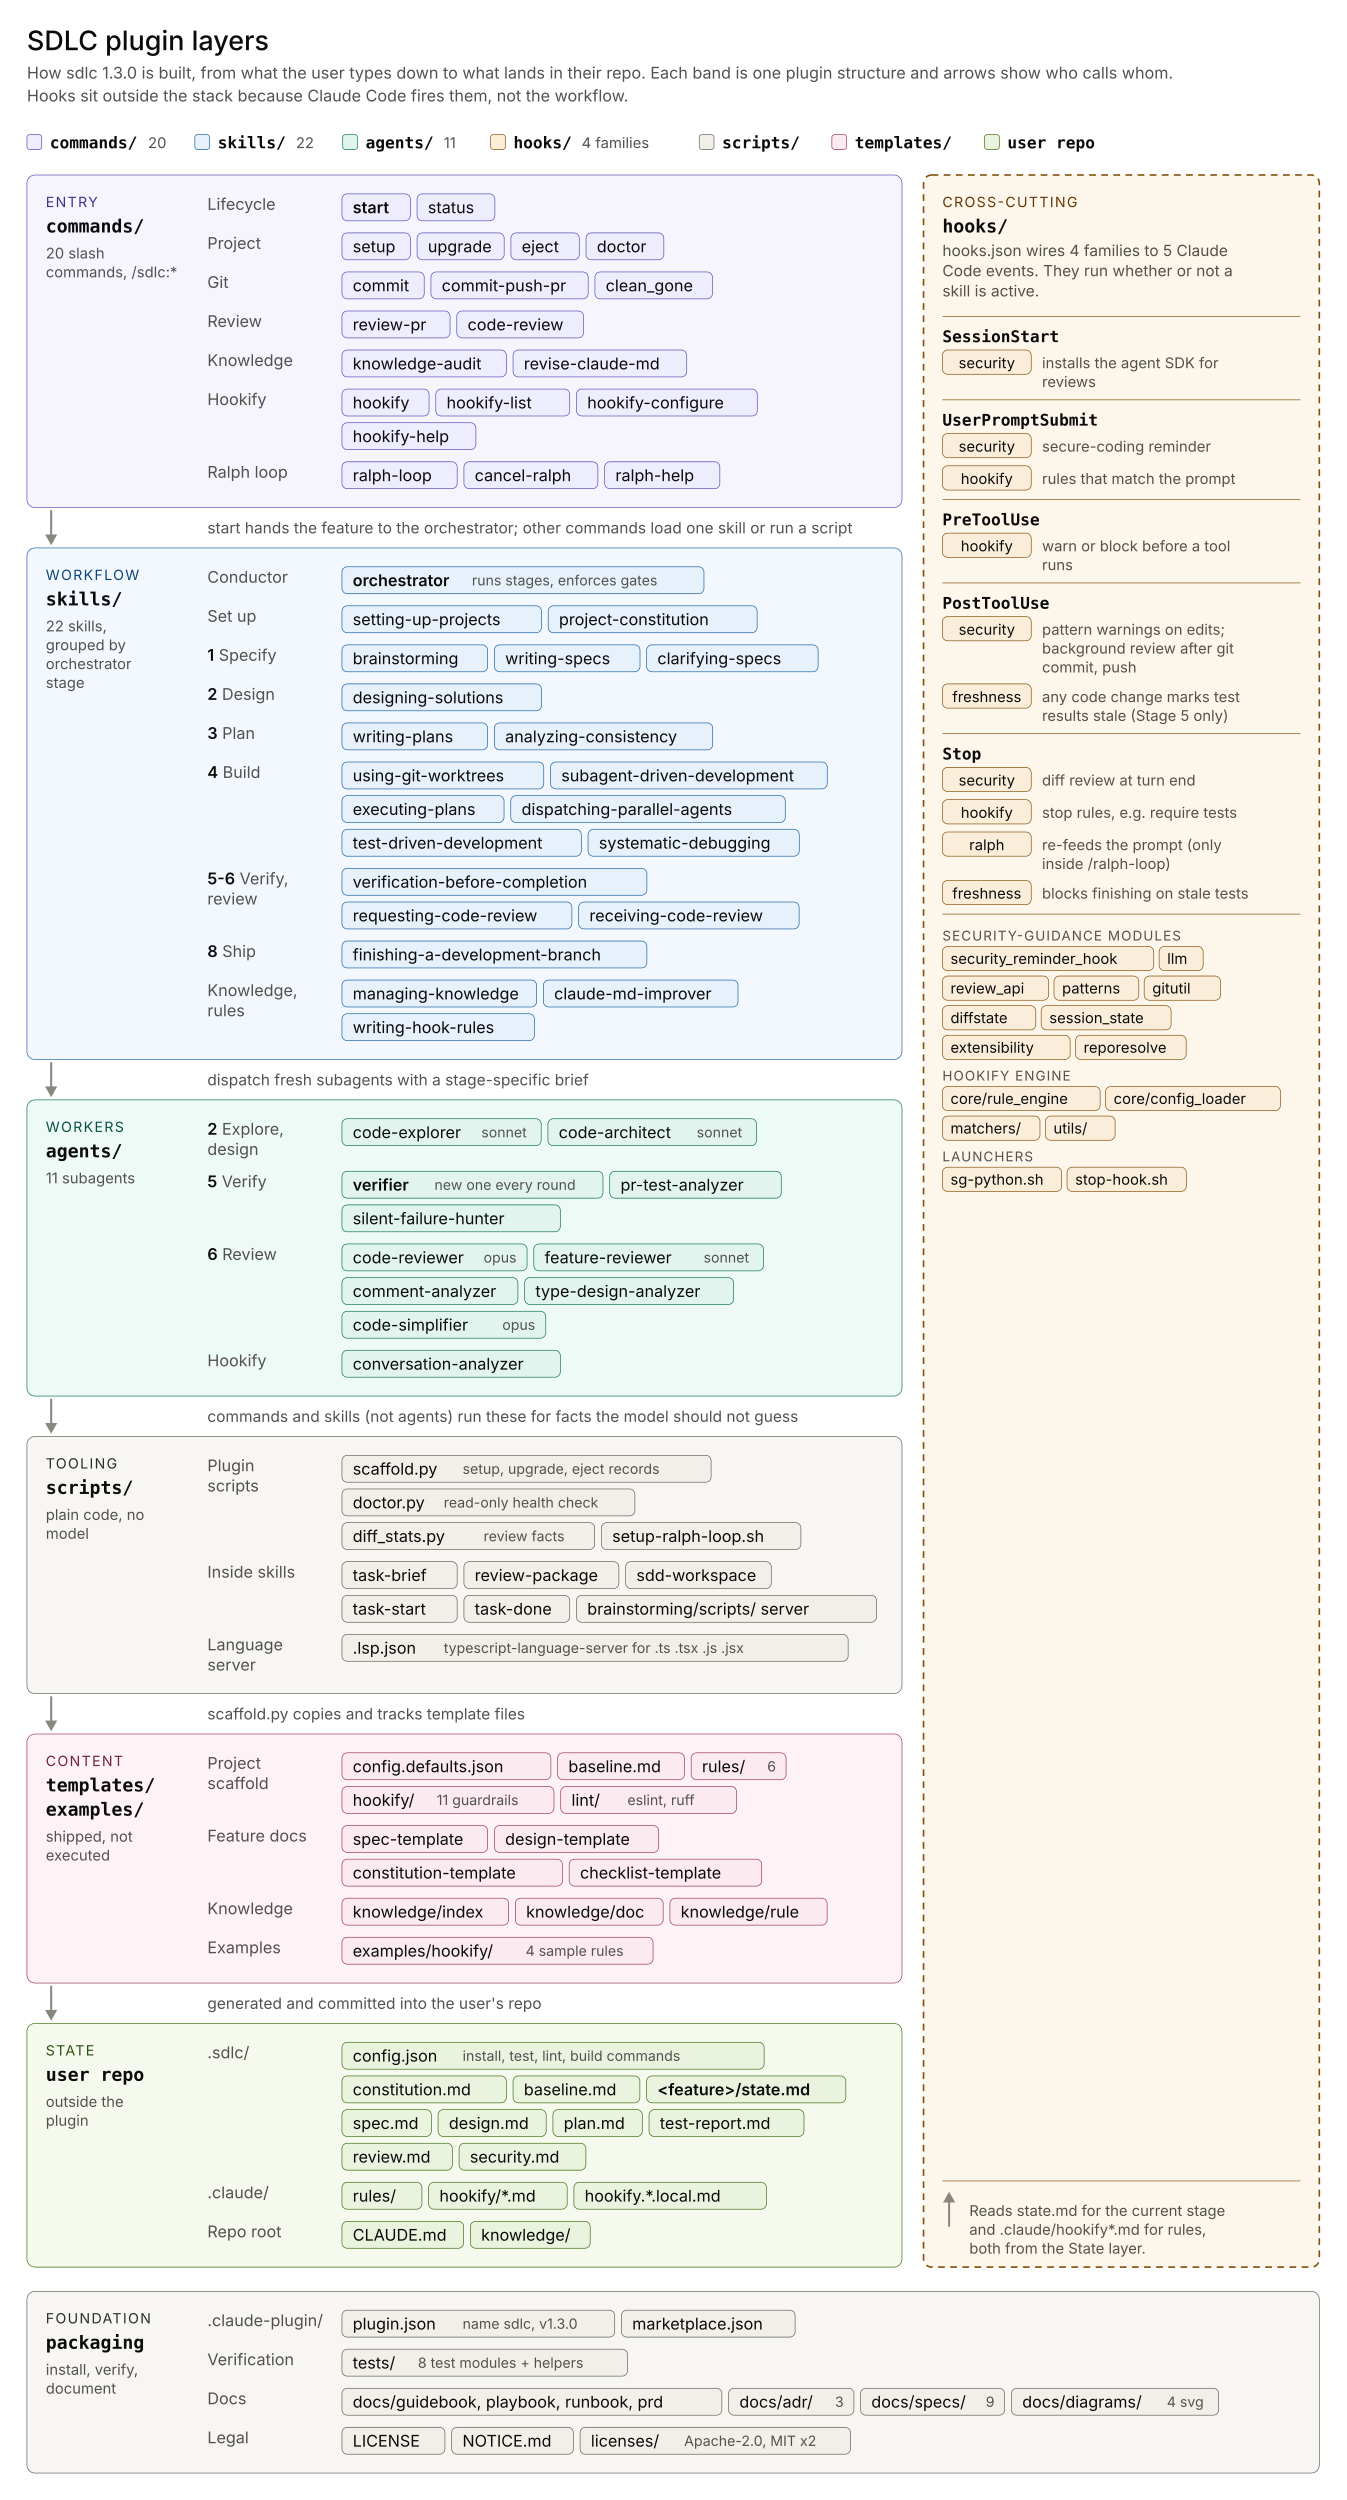
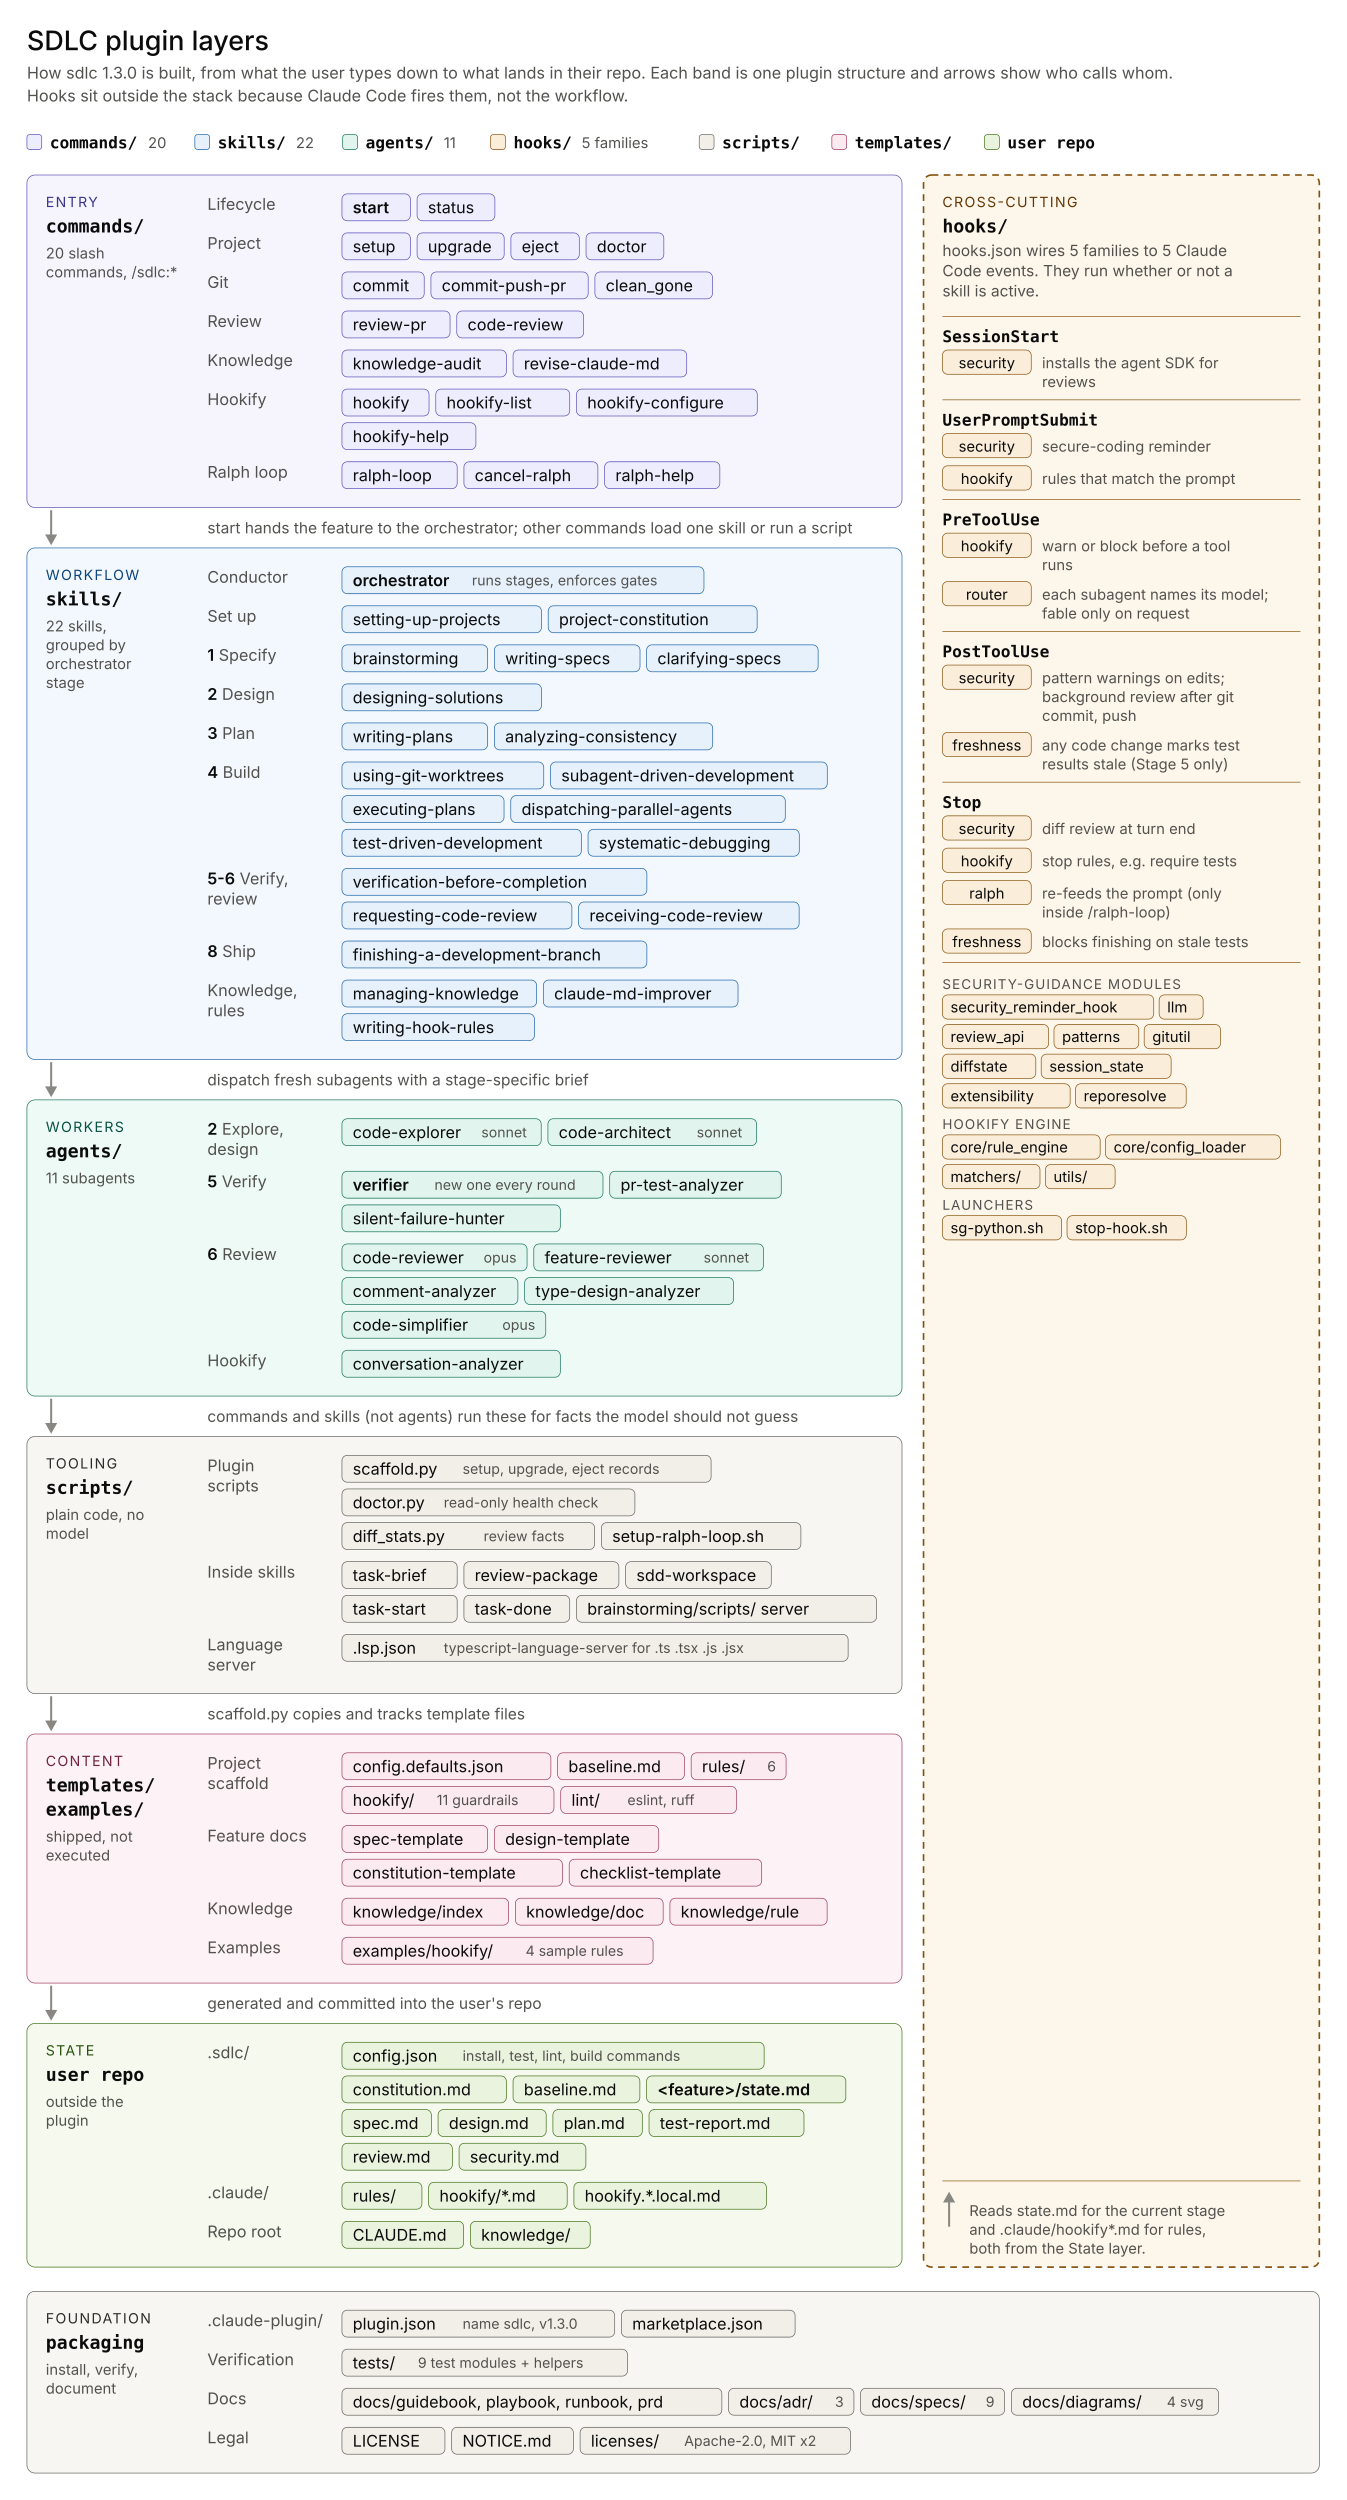
<svg xmlns="http://www.w3.org/2000/svg" width="100%" viewBox="0 0 1000 1857" role="img">
  <style>
text{font-family:anthropic-sans,-apple-system,"system-ui","Segoe UI",sans-serif;dominant-baseline:central;text-anchor:start}
.dir{font-family:ui-monospace,"SF Mono",Menlo,Consolas,monospace;font-weight:600}
.tx{fill:#0b0b0b}.mu{fill:#52514e}
.a{stroke:#898781;stroke-width:1.5;fill:none}.af{fill:#898781}
rect{stroke-width:.5}.sep{stroke-width:.5}
.panel{fill:none;stroke-width:1.2;stroke-dasharray:5 4}
.cmd .bd{fill:#f6f5fe}.cmd .ch{fill:#eeedfe}.cmd .bd,.cmd .ch,.cmd .panel{stroke:#534ab7}.cmd .eb{fill:#3c3489}
.skill .bd{fill:#f2f8fd}.skill .ch{fill:#e6f1fb}.skill .bd,.skill .ch{stroke:#185fa5}.skill .eb{fill:#0c447c}
.agent .bd{fill:#eefaf6}.agent .ch{fill:#e1f5ee}.agent .bd,.agent .ch{stroke:#0f6e56}.agent .eb{fill:#085041}
.hook .ch{fill:#faeeda}.hook .ch,.hook .panel,.hook .sep{stroke:#854f0b}.hook .panel{fill:#fdf6ea}.hook .eb{fill:#633806}
.tool .bd{fill:#f7f6f2}.tool .ch{fill:#f1efe8}.tool .bd,.tool .ch{stroke:#5f5e5a}.tool .eb{fill:#2c2c2a}
.tmpl .bd{fill:#fdf3f6}.tmpl .ch{fill:#fbeaf0}.tmpl .bd,.tmpl .ch{stroke:#993556}.tmpl .eb{fill:#72243e}
.state .bd{fill:#f5f9ee}.state .ch{fill:#eaf3de}.state .bd,.state .ch{stroke:#3b6d11}.state .eb{fill:#27500a}
@media (prefers-color-scheme:dark){
.tx{fill:#f0efea}.mu{fill:#aaa8a2}.a{stroke:#a09e96}.af{fill:#a09e96}
.cmd .bd{fill:#1d1b38}.cmd .ch{fill:#26244a}.cmd .bd,.cmd .ch,.cmd .panel{stroke:#a098f0}.cmd .eb{fill:#cecbfa}
.skill .bd{fill:#0c2036}.skill .ch{fill:#102a44}.skill .bd,.skill .ch{stroke:#6aa8e6}.skill .eb{fill:#b5d4f4}
.agent .bd{fill:#09271f}.agent .ch{fill:#0c3228}.agent .bd,.agent .ch{stroke:#5ac8a5}.agent .eb{fill:#aae6d4}
.hook .ch{fill:#3d2a10}.hook .ch,.hook .panel,.hook .sep{stroke:#e0a04c}.hook .panel{fill:#2f2010}.hook .eb{fill:#f5d9a8}
.tool .bd{fill:#232220}.tool .ch{fill:#2e2d2a}.tool .bd,.tool .ch{stroke:#a09e96}.tool .eb{fill:#d3d1c7}
.tmpl .bd{fill:#2e1520}.tmpl .ch{fill:#44192b}.tmpl .bd,.tmpl .ch{stroke:#e68aa8}.tmpl .eb{fill:#f4c0d1}
.state .bd{fill:#17240c}.state .ch{fill:#1f3310}.state .bd,.state .ch{stroke:#97c459}.state .eb{fill:#c0dd97}
}
</style>
  <text class="tx" x="20" y="30" font-size="20" font-weight="500">SDLC plugin layers</text>
  <text class="mu" x="20" y="54" font-size="12">How sdlc 1.3.0 is built, from what the user types down to what lands in their repo. Each band is one plugin structure and arrows show who calls whom.</text>
  <text class="mu" x="20" y="71" font-size="12">Hooks sit outside the stack because Claude Code fires them, not the workflow.</text>
  <g class="cmd">
    <rect class="ch" x="20" y="100" width="11" height="11" rx="2" />
  </g>
  <text class="tx dir" x="37" y="106" font-size="12">commands/</text>
  <text class="mu" x="109.96" y="106" font-size="11">20</text>
  <g class="skill">
    <rect class="ch" x="144.72" y="100" width="11" height="11" rx="2" />
  </g>
  <text class="tx dir" x="161.72" y="106" font-size="12">skills/</text>
  <text class="mu" x="219.8" y="106" font-size="11">22</text>
  <g class="agent">
    <rect class="ch" x="254.56" y="100" width="11" height="11" rx="2" />
  </g>
  <text class="tx dir" x="271.56" y="106" font-size="12">agents/</text>
  <text class="mu" x="329.64" y="106" font-size="11">11</text>
  <g class="hook">
    <rect class="ch" x="364.4" y="100" width="11" height="11" rx="2" />
  </g>
  <text class="tx dir" x="381.4" y="106" font-size="12">hooks/</text>
-   <text class="mu" x="432.04" y="106" font-size="11">4 families</text>
+   <text class="mu" x="432.04" y="106" font-size="11">5 families</text>
  <g class="tool">
    <rect class="ch" x="519.38" y="100" width="11" height="11" rx="2" />
  </g>
  <text class="tx dir" x="536.38" y="106" font-size="12">scripts/</text>
  <g class="tmpl">
    <rect class="ch" x="617.9" y="100" width="11" height="11" rx="2" />
  </g>
  <text class="tx dir" x="634.9" y="106" font-size="12">templates/</text>
  <g class="state">
    <rect class="ch" x="731.3" y="100" width="11" height="11" rx="2" />
  </g>
  <text class="tx dir" x="748.3" y="106" font-size="12">user repo</text>
  <g class="cmd">
    <rect class="bd" x="20" y="130" width="650" height="247.0" rx="6" />
    <text class="eb" x="34.0" y="150.0" font-size="10.5" letter-spacing="1">ENTRY</text>
    <text class="dir tx" x="34.0" y="168.0" font-size="13.5">commands/</text>
    <text class="mu" x="34.0" y="188.0" font-size="11">20 slash</text>
    <text class="mu" x="34.0" y="202.0" font-size="11">commands, /sdlc:*</text>
    <text class="mu" x="154.0" y="151.5" font-size="12">Lifecycle</text>
    <rect class="ch" x="254.0" y="144.0" width="50.8" height="20" rx="4" stroke-width="1.2" />
    <text class="tx" x="262.0" y="154.0" font-size="12" font-weight="600">start</text>
    <rect class="ch" x="309.8" y="144.0" width="57.8" height="20" rx="4" />
    <text class="tx" x="317.8" y="154.0" font-size="12">status</text>
    <text class="mu" x="154.0" y="180.5" font-size="12">Project</text>
    <rect class="ch" x="254.0" y="173.0" width="50.8" height="20" rx="4" />
    <text class="tx" x="262.0" y="183.0" font-size="12">setup</text>
    <rect class="ch" x="309.8" y="173.0" width="64.7" height="20" rx="4" />
    <text class="tx" x="317.8" y="183.0" font-size="12">upgrade</text>
    <rect class="ch" x="379.5" y="173.0" width="50.8" height="20" rx="4" />
    <text class="tx" x="387.5" y="183.0" font-size="12">eject</text>
    <rect class="ch" x="435.3" y="173.0" width="57.8" height="20" rx="4" />
    <text class="tx" x="443.3" y="183.0" font-size="12">doctor</text>
    <text class="mu" x="154.0" y="209.5" font-size="12">Git</text>
    <rect class="ch" x="254.0" y="202.0" width="61.1" height="20" rx="4" />
    <text class="tx" x="262.0" y="212.0" font-size="12">commit</text>
    <rect class="ch" x="320.1" y="202.0" width="116.8" height="20" rx="4" />
    <text class="tx" x="328.1" y="212.0" font-size="12">commit-push-pr</text>
    <rect class="ch" x="441.9" y="202.0" width="87.3" height="20" rx="4" />
    <text class="tx" x="449.9" y="212.0" font-size="12">clean_gone</text>
    <text class="mu" x="154.0" y="238.5" font-size="12">Review</text>
    <rect class="ch" x="254.0" y="231.0" width="80.3" height="20" rx="4" />
    <text class="tx" x="262.0" y="241.0" font-size="12">review-pr</text>
    <rect class="ch" x="339.3" y="231.0" width="94.2" height="20" rx="4" />
    <text class="tx" x="347.3" y="241.0" font-size="12">code-review</text>
    <text class="mu" x="154.0" y="267.5" font-size="12">Knowledge</text>
    <rect class="ch" x="254.0" y="260.0" width="122.1" height="20" rx="4" />
    <text class="tx" x="262.0" y="270.0" font-size="12">knowledge-audit</text>
    <rect class="ch" x="381.1" y="260.0" width="129.0" height="20" rx="4" />
    <text class="tx" x="389.1" y="270.0" font-size="12">revise-claude-md</text>
    <text class="mu" x="154.0" y="296.5" font-size="12">Hookify</text>
    <rect class="ch" x="254.0" y="289.0" width="64.7" height="20" rx="4" />
    <text class="tx" x="262.0" y="299.0" font-size="12">hookify</text>
    <rect class="ch" x="323.7" y="289.0" width="99.5" height="20" rx="4" />
    <text class="tx" x="331.7" y="299.0" font-size="12">hookify-list</text>
    <rect class="ch" x="428.2" y="289.0" width="134.3" height="20" rx="4" />
    <text class="tx" x="436.2" y="299.0" font-size="12">hookify-configure</text>
    <rect class="ch" x="254.0" y="314.0" width="99.5" height="20" rx="4" />
    <text class="tx" x="262.0" y="324.0" font-size="12">hookify-help</text>
    <text class="mu" x="154.0" y="350.5" font-size="12">Ralph loop</text>
    <rect class="ch" x="254.0" y="343.0" width="85.6" height="20" rx="4" />
    <text class="tx" x="262.0" y="353.0" font-size="12">ralph-loop</text>
    <rect class="ch" x="344.6" y="343.0" width="99.5" height="20" rx="4" />
    <text class="tx" x="352.6" y="353.0" font-size="12">cancel-ralph</text>
    <rect class="ch" x="449.1" y="343.0" width="85.6" height="20" rx="4" />
    <text class="tx" x="457.1" y="353.0" font-size="12">ralph-help</text>
  </g>
  <line class="a" x1="38" y1="379" x2="38" y2="398" />
  <polygon class="af" points="33.5,397 42.5,397 38,405" />
  <text class="mu" x="154.0" y="392.0" font-size="11.5">start hands the feature to the orchestrator; other commands load one skill or run a script</text>
  <g class="skill">
    <rect class="bd" x="20" y="407" width="650" height="380.0" rx="6" />
    <text class="eb" x="34.0" y="427.0" font-size="10.5" letter-spacing="1">WORKFLOW</text>
    <text class="dir tx" x="34.0" y="445.0" font-size="13.5">skills/</text>
    <text class="mu" x="34.0" y="465.0" font-size="11">22 skills,</text>
    <text class="mu" x="34.0" y="479.0" font-size="11">grouped by</text>
    <text class="mu" x="34.0" y="493.0" font-size="11">orchestrator</text>
    <text class="mu" x="34.0" y="507.0" font-size="11">stage</text>
    <text class="mu" x="154.0" y="428.5" font-size="12">Conductor</text>
    <rect class="ch" x="254.0" y="421.0" width="268.9" height="20" rx="4" stroke-width="1.2" />
    <text class="tx" x="262.0" y="431.0" font-size="12" font-weight="600">orchestrator</text>
    <text class="mu" x="350.5" y="431.0" font-size="10.5">runs stages, enforces gates</text>
    <text class="mu" x="154.0" y="457.5" font-size="12">Set up</text>
    <rect class="ch" x="254.0" y="450.0" width="148.2" height="20" rx="4" />
    <text class="tx" x="262.0" y="460.0" font-size="12">setting-up-projects</text>
    <rect class="ch" x="407.2" y="450.0" width="155.2" height="20" rx="4" />
    <text class="tx" x="415.2" y="460.0" font-size="12">project-constitution</text>
    <text class="mu" x="154" y="486.5" font-size="12">
      <tspan class="tx" font-weight="600">1</tspan> Specify</text>
    <rect class="ch" x="254.0" y="479.0" width="108.2" height="20" rx="4" />
    <text class="tx" x="262.0" y="489.0" font-size="12">brainstorming</text>
    <rect class="ch" x="367.2" y="479.0" width="108.2" height="20" rx="4" />
    <text class="tx" x="375.2" y="489.0" font-size="12">writing-specs</text>
    <rect class="ch" x="480.3" y="479.0" width="127.4" height="20" rx="4" />
    <text class="tx" x="488.3" y="489.0" font-size="12">clarifying-specs</text>
    <text class="mu" x="154" y="515.5" font-size="12">
      <tspan class="tx" font-weight="600">2</tspan> Design</text>
    <rect class="ch" x="254.0" y="508.0" width="148.2" height="20" rx="4" />
    <text class="tx" x="262.0" y="518.0" font-size="12">designing-solutions</text>
    <text class="mu" x="154" y="544.5" font-size="12">
      <tspan class="tx" font-weight="600">3</tspan> Plan</text>
    <rect class="ch" x="254.0" y="537.0" width="108.2" height="20" rx="4" />
    <text class="tx" x="262.0" y="547.0" font-size="12">writing-plans</text>
    <rect class="ch" x="367.2" y="537.0" width="162.2" height="20" rx="4" />
    <text class="tx" x="375.2" y="547.0" font-size="12">analyzing-consistency</text>
    <text class="mu" x="154" y="573.5" font-size="12">
      <tspan class="tx" font-weight="600">4</tspan> Build</text>
    <rect class="ch" x="254.0" y="566.0" width="149.9" height="20" rx="4" />
    <text class="tx" x="262.0" y="576.0" font-size="12">using-git-worktrees</text>
    <rect class="ch" x="408.9" y="566.0" width="205.6" height="20" rx="4" />
    <text class="tx" x="416.9" y="576.0" font-size="12">subagent-driven-development</text>
    <rect class="ch" x="254.0" y="591.0" width="120.4" height="20" rx="4" />
    <text class="tx" x="262.0" y="601.0" font-size="12">executing-plans</text>
    <rect class="ch" x="379.4" y="591.0" width="203.9" height="20" rx="4" />
    <text class="tx" x="387.4" y="601.0" font-size="12">dispatching-parallel-agents</text>
    <rect class="ch" x="254.0" y="616.0" width="177.8" height="20" rx="4" />
    <text class="tx" x="262.0" y="626.0" font-size="12">test-driven-development</text>
    <rect class="ch" x="436.8" y="616.0" width="156.9" height="20" rx="4" />
    <text class="tx" x="444.8" y="626.0" font-size="12">systematic-debugging</text>
    <text class="mu" x="154" y="652.5" font-size="12">
      <tspan class="tx" font-weight="600">5-6</tspan> Verify,</text>
    <text class="mu" x="154.0" y="667.5" font-size="12">review</text>
    <rect class="ch" x="254.0" y="645.0" width="226.5" height="20" rx="4" />
    <text class="tx" x="262.0" y="655.0" font-size="12">verification-before-completion</text>
    <rect class="ch" x="254.0" y="670.0" width="170.8" height="20" rx="4" />
    <text class="tx" x="262.0" y="680.0" font-size="12">requesting-code-review</text>
    <rect class="ch" x="429.8" y="670.0" width="163.8" height="20" rx="4" />
    <text class="tx" x="437.8" y="680.0" font-size="12">receiving-code-review</text>
    <text class="mu" x="154" y="706.5" font-size="12">
      <tspan class="tx" font-weight="600">8</tspan> Ship</text>
    <rect class="ch" x="254.0" y="699.0" width="226.5" height="20" rx="4" />
    <text class="tx" x="262.0" y="709.0" font-size="12">finishing-a-development-branch</text>
    <text class="mu" x="154.0" y="735.5" font-size="12">Knowledge,</text>
    <text class="mu" x="154.0" y="750.5" font-size="12">rules</text>
    <rect class="ch" x="254.0" y="728.0" width="144.6" height="20" rx="4" />
    <text class="tx" x="262.0" y="738.0" font-size="12">managing-knowledge</text>
    <rect class="ch" x="403.6" y="728.0" width="144.6" height="20" rx="4" />
    <text class="tx" x="411.6" y="738.0" font-size="12">claude-md-improver</text>
    <rect class="ch" x="254.0" y="753.0" width="143.0" height="20" rx="4" />
    <text class="tx" x="262.0" y="763.0" font-size="12">writing-hook-rules</text>
  </g>
  <line class="a" x1="38" y1="789" x2="38" y2="808" />
  <polygon class="af" points="33.5,807 42.5,807 38,815" />
  <text class="mu" x="154.0" y="802.0" font-size="11.5">dispatch fresh subagents with a stage-specific brief</text>
  <g class="agent">
    <rect class="bd" x="20" y="817" width="650" height="220.0" rx="6" />
    <text class="eb" x="34.0" y="837.0" font-size="10.5" letter-spacing="1">WORKERS</text>
    <text class="dir tx" x="34.0" y="855.0" font-size="13.5">agents/</text>
    <text class="mu" x="34.0" y="875.0" font-size="11">11 subagents</text>
    <text class="mu" x="154" y="838.5" font-size="12">
      <tspan class="tx" font-weight="600">2</tspan> Explore,</text>
    <text class="mu" x="154.0" y="853.5" font-size="12">design</text>
    <rect class="ch" x="254.0" y="831.0" width="148.0" height="20" rx="4" />
    <text class="tx" x="262.0" y="841.0" font-size="12">code-explorer</text>
    <text class="mu" x="357.5" y="841.0" font-size="10.5">sonnet</text>
    <rect class="ch" x="407.0" y="831.0" width="155.0" height="20" rx="4" />
    <text class="tx" x="415.0" y="841.0" font-size="12">code-architect</text>
    <text class="mu" x="517.5" y="841.0" font-size="10.5">sonnet</text>
    <text class="mu" x="154" y="877.5" font-size="12">
      <tspan class="tx" font-weight="600">5</tspan> Verify</text>
    <rect class="ch" x="254.0" y="870.0" width="193.9" height="20" rx="4" stroke-width="1.2" />
    <text class="tx" x="262.0" y="880.0" font-size="12" font-weight="600">verifier</text>
    <text class="mu" x="322.7" y="880.0" font-size="10.5">new one every round</text>
    <rect class="ch" x="452.9" y="870.0" width="127.4" height="20" rx="4" />
    <text class="tx" x="460.9" y="880.0" font-size="12">pr-test-analyzer</text>
    <rect class="ch" x="254.0" y="895.0" width="162.2" height="20" rx="4" />
    <text class="tx" x="262.0" y="905.0" font-size="12">silent-failure-hunter</text>
    <text class="mu" x="154" y="931.5" font-size="12">
      <tspan class="tx" font-weight="600">6</tspan> Review</text>
    <rect class="ch" x="254.0" y="924.0" width="137.5" height="20" rx="4" />
    <text class="tx" x="262.0" y="934.0" font-size="12">code-reviewer</text>
    <text class="mu" x="359.2" y="934.0" font-size="10.5">opus</text>
    <rect class="ch" x="396.5" y="924.0" width="170.6" height="20" rx="4" />
    <text class="tx" x="404.5" y="934.0" font-size="12">feature-reviewer</text>
    <text class="mu" x="522.6" y="934.0" font-size="10.5">sonnet</text>
    <rect class="ch" x="254.0" y="949.0" width="130.7" height="20" rx="4" />
    <text class="tx" x="262.0" y="959.0" font-size="12">comment-analyzer</text>
    <rect class="ch" x="389.7" y="949.0" width="155.2" height="20" rx="4" />
    <text class="tx" x="397.7" y="959.0" font-size="12">type-design-analyzer</text>
    <rect class="ch" x="254.0" y="974.0" width="151.4" height="20" rx="4" />
    <text class="tx" x="262.0" y="984.0" font-size="12">code-simplifier</text>
    <text class="mu" x="373.1" y="984.0" font-size="10.5">opus</text>
    <text class="mu" x="154.0" y="1010.5" font-size="12">Hookify</text>
    <rect class="ch" x="254.0" y="1003.0" width="162.2" height="20" rx="4" />
    <text class="tx" x="262.0" y="1013.0" font-size="12">conversation-analyzer</text>
  </g>
  <line class="a" x1="38" y1="1039" x2="38" y2="1058" />
  <polygon class="af" points="33.5,1057 42.5,1057 38,1065" />
  <text class="mu" x="154.0" y="1052.0" font-size="11.5">commands and skills (not agents) run these for facts the model should not guess</text>
  <g class="tool">
    <rect class="bd" x="20" y="1067" width="650" height="191.0" rx="6" />
    <text class="eb" x="34.0" y="1087.0" font-size="10.5" letter-spacing="1">TOOLING</text>
    <text class="dir tx" x="34.0" y="1105.0" font-size="13.5">scripts/</text>
    <text class="mu" x="34.0" y="1125.0" font-size="11">plain code, no</text>
    <text class="mu" x="34.0" y="1139.0" font-size="11">model</text>
    <text class="mu" x="154.0" y="1088.5" font-size="12">Plugin</text>
    <text class="mu" x="154.0" y="1103.5" font-size="12">scripts</text>
    <rect class="ch" x="254.0" y="1081.0" width="274.2" height="20" rx="4" />
    <text class="tx" x="262.0" y="1091.0" font-size="12">scaffold.py</text>
    <text class="mu" x="343.6" y="1091.0" font-size="10.5">setup, upgrade, eject records</text>
    <rect class="ch" x="254.0" y="1106.0" width="217.6" height="20" rx="4" />
    <text class="tx" x="262.0" y="1116.0" font-size="12">doctor.py</text>
    <text class="mu" x="329.6" y="1116.0" font-size="10.5">read-only health check</text>
    <rect class="ch" x="254.0" y="1131.0" width="187.7" height="20" rx="4" />
    <text class="tx" x="262.0" y="1141.0" font-size="12">diff_stats.py</text>
    <text class="mu" x="359.2" y="1141.0" font-size="10.5">review facts</text>
    <rect class="ch" x="446.7" y="1131.0" width="148.2" height="20" rx="4" />
    <text class="tx" x="454.7" y="1141.0" font-size="12">setup-ralph-loop.sh</text>
    <text class="mu" x="154.0" y="1167.5" font-size="12">Inside skills</text>
    <rect class="ch" x="254.0" y="1160.0" width="85.6" height="20" rx="4" />
    <text class="tx" x="262.0" y="1170.0" font-size="12">task-brief</text>
    <rect class="ch" x="344.6" y="1160.0" width="115.1" height="20" rx="4" />
    <text class="tx" x="352.6" y="1170.0" font-size="12">review-package</text>
    <rect class="ch" x="464.7" y="1160.0" width="108.2" height="20" rx="4" />
    <text class="tx" x="472.7" y="1170.0" font-size="12">sdd-workspace</text>
    <rect class="ch" x="254.0" y="1185.0" width="85.6" height="20" rx="4" />
    <text class="tx" x="262.0" y="1195.0" font-size="12">task-start</text>
    <rect class="ch" x="344.6" y="1185.0" width="78.6" height="20" rx="4" />
    <text class="tx" x="352.6" y="1195.0" font-size="12">task-done</text>
    <rect class="ch" x="428.2" y="1185.0" width="222.9" height="20" rx="4" />
    <text class="tx" x="436.2" y="1195.0" font-size="12">brainstorming/scripts/ server</text>
    <text class="mu" x="154.0" y="1221.5" font-size="12">Language</text>
    <text class="mu" x="154.0" y="1236.5" font-size="12">server</text>
    <rect class="ch" x="254.0" y="1214.0" width="376.0" height="20" rx="4" />
    <text class="tx" x="262.0" y="1224.0" font-size="12">.lsp.json</text>
    <text class="mu" x="329.6" y="1224.0" font-size="10.5">typescript-language-server for .ts .tsx .js .jsx</text>
  </g>
  <line class="a" x1="38" y1="1260" x2="38" y2="1279" />
  <polygon class="af" points="33.5,1278 42.5,1278 38,1286" />
  <text class="mu" x="154.0" y="1273.0" font-size="11.5">scaffold.py copies and tracks template files</text>
  <g class="tmpl">
    <rect class="bd" x="20" y="1288" width="650" height="185.0" rx="6" />
    <text class="eb" x="34.0" y="1308.0" font-size="10.5" letter-spacing="1">CONTENT</text>
    <text class="dir tx" x="34.0" y="1326.0" font-size="13.5">templates/</text>
    <text class="dir tx" x="34.0" y="1344.0" font-size="13.5">examples/</text>
    <text class="mu" x="34.0" y="1364.0" font-size="11">shipped, not</text>
    <text class="mu" x="34.0" y="1378.0" font-size="11">executed</text>
    <text class="mu" x="154.0" y="1309.5" font-size="12">Project</text>
    <text class="mu" x="154.0" y="1324.5" font-size="12">scaffold</text>
    <rect class="ch" x="254.0" y="1302.0" width="155.2" height="20" rx="4" />
    <text class="tx" x="262.0" y="1312.0" font-size="12">config.defaults.json</text>
    <rect class="ch" x="414.2" y="1302.0" width="94.2" height="20" rx="4" />
    <text class="tx" x="422.2" y="1312.0" font-size="12">baseline.md</text>
    <rect class="ch" x="513.4" y="1302.0" width="70.5" height="20" rx="4" />
    <text class="tx" x="521.4" y="1312.0" font-size="12">rules/</text>
    <text class="mu" x="569.9" y="1312.0" font-size="10.5">6</text>
    <rect class="ch" x="254.0" y="1327.0" width="157.5" height="20" rx="4" />
    <text class="tx" x="262.0" y="1337.0" font-size="12">hookify/</text>
    <text class="mu" x="324.4" y="1337.0" font-size="10.5">11 guardrails</text>
    <rect class="ch" x="416.5" y="1327.0" width="130.6" height="20" rx="4" />
    <text class="tx" x="424.5" y="1337.0" font-size="12">lint/</text>
    <text class="mu" x="466.0" y="1337.0" font-size="10.5">eslint, ruff</text>
    <text class="mu" x="154.0" y="1363.5" font-size="12">Feature docs</text>
    <rect class="ch" x="254.0" y="1356.0" width="108.2" height="20" rx="4" />
    <text class="tx" x="262.0" y="1366.0" font-size="12">spec-template</text>
    <rect class="ch" x="367.2" y="1356.0" width="122.1" height="20" rx="4" />
    <text class="tx" x="375.2" y="1366.0" font-size="12">design-template</text>
    <rect class="ch" x="254.0" y="1381.0" width="163.8" height="20" rx="4" />
    <text class="tx" x="262.0" y="1391.0" font-size="12">constitution-template</text>
    <rect class="ch" x="422.8" y="1381.0" width="143.0" height="20" rx="4" />
    <text class="tx" x="430.8" y="1391.0" font-size="12">checklist-template</text>
    <text class="mu" x="154.0" y="1417.5" font-size="12">Knowledge</text>
    <rect class="ch" x="254.0" y="1410.0" width="123.8" height="20" rx="4" />
    <text class="tx" x="262.0" y="1420.0" font-size="12">knowledge/index</text>
    <rect class="ch" x="382.8" y="1410.0" width="109.8" height="20" rx="4" />
    <text class="tx" x="390.8" y="1420.0" font-size="12">knowledge/doc</text>
    <rect class="ch" x="497.6" y="1410.0" width="116.8" height="20" rx="4" />
    <text class="tx" x="505.6" y="1420.0" font-size="12">knowledge/rule</text>
    <text class="mu" x="154.0" y="1446.5" font-size="12">Examples</text>
    <rect class="ch" x="254.0" y="1439.0" width="231.1" height="20" rx="4" />
    <text class="tx" x="262.0" y="1449.0" font-size="12">examples/hookify/</text>
    <text class="mu" x="390.4" y="1449.0" font-size="10.5">4 sample rules</text>
  </g>
  <line class="a" x1="38" y1="1475" x2="38" y2="1494" />
  <polygon class="af" points="33.5,1493 42.5,1493 38,1501" />
  <text class="mu" x="154.0" y="1488.0" font-size="11.5">generated and committed into the user's repo</text>
  <g class="state">
    <rect class="bd" x="20" y="1503" width="650" height="181.0" rx="6" />
    <text class="eb" x="34.0" y="1523.0" font-size="10.5" letter-spacing="1">STATE</text>
    <text class="dir tx" x="34.0" y="1541.0" font-size="13.5">user repo</text>
    <text class="mu" x="34.0" y="1561.0" font-size="11">outside the</text>
    <text class="mu" x="34.0" y="1575.0" font-size="11">plugin</text>
    <text class="mu" x="154.0" y="1524.5" font-size="12">.sdlc/</text>
    <rect class="ch" x="254.0" y="1517.0" width="313.6" height="20" rx="4" />
    <text class="tx" x="262.0" y="1527.0" font-size="12">config.json</text>
    <text class="mu" x="343.6" y="1527.0" font-size="10.5">install, test, lint, build commands</text>
    <rect class="ch" x="254.0" y="1542.0" width="122.1" height="20" rx="4" />
    <text class="tx" x="262.0" y="1552.0" font-size="12">constitution.md</text>
    <rect class="ch" x="381.1" y="1542.0" width="94.2" height="20" rx="4" />
    <text class="tx" x="389.1" y="1552.0" font-size="12">baseline.md</text>
    <rect class="ch" x="480.3" y="1542.0" width="148.0" height="20" rx="4" stroke-width="1.2" />
    <text class="tx" x="488.3" y="1552.0" font-size="12" font-weight="600">&lt;feature&gt;/state.md</text>
    <rect class="ch" x="254.0" y="1567.0" width="66.4" height="20" rx="4" />
    <text class="tx" x="262.0" y="1577.0" font-size="12">spec.md</text>
    <rect class="ch" x="325.4" y="1567.0" width="80.3" height="20" rx="4" />
    <text class="tx" x="333.4" y="1577.0" font-size="12">design.md</text>
    <rect class="ch" x="410.7" y="1567.0" width="66.4" height="20" rx="4" />
    <text class="tx" x="418.7" y="1577.0" font-size="12">plan.md</text>
    <rect class="ch" x="482.1" y="1567.0" width="115.1" height="20" rx="4" />
    <text class="tx" x="490.1" y="1577.0" font-size="12">test-report.md</text>
    <rect class="ch" x="254.0" y="1592.0" width="82.0" height="20" rx="4" />
    <text class="tx" x="262.0" y="1602.0" font-size="12">review.md</text>
    <rect class="ch" x="341.0" y="1592.0" width="94.2" height="20" rx="4" />
    <text class="tx" x="349.0" y="1602.0" font-size="12">security.md</text>
    <text class="mu" x="154.0" y="1628.5" font-size="12">.claude/</text>
    <rect class="ch" x="254.0" y="1621.0" width="59.4" height="20" rx="4" />
    <text class="tx" x="262.0" y="1631.0" font-size="12">rules/</text>
    <rect class="ch" x="318.4" y="1621.0" width="102.9" height="20" rx="4" />
    <text class="tx" x="326.4" y="1631.0" font-size="12">hookify/*.md</text>
    <rect class="ch" x="426.3" y="1621.0" width="143.0" height="20" rx="4" />
    <text class="tx" x="434.3" y="1631.0" font-size="12">hookify.*.local.md</text>
    <text class="mu" x="154.0" y="1657.5" font-size="12">Repo root</text>
    <rect class="ch" x="254.0" y="1650.0" width="90.4" height="20" rx="4" />
    <text class="tx" x="262.0" y="1660.0" font-size="12">CLAUDE.md</text>
    <rect class="ch" x="349.4" y="1650.0" width="89.0" height="20" rx="4" />
    <text class="tx" x="357.4" y="1660.0" font-size="12">knowledge/</text>
  </g>
  <g class="hook">
    <rect class="panel" x="686" y="130" width="294" height="1554.0" rx="6" />
  </g>
  <g class="hook">
    <text class="eb" x="700.0" y="150.0" font-size="10.5" letter-spacing="1">CROSS-CUTTING</text>
    <text class="dir tx" x="700.0" y="168.0" font-size="13.5">hooks/</text>
-     <text class="mu" x="700.0" y="186.0" font-size="11.5">hooks.json wires 4 families to 5 Claude</text>
+     <text class="mu" x="700.0" y="186.0" font-size="11.5">hooks.json wires 5 families to 5 Claude</text>
    <text class="mu" x="700.0" y="201.0" font-size="11.5">Code events. They run whether or not a</text>
    <text class="mu" x="700.0" y="216.0" font-size="11.5">skill is active.</text>
    <line class="sep" x1="700" y1="235" x2="966" y2="235" />
    <text class="dir tx" x="700.0" y="250.0" font-size="12">SessionStart</text>
    <rect class="ch" x="700" y="260.0" width="66" height="18" rx="4" />
    <text class="tx" x="733.0" y="269.5" font-size="11" style="text-anchor:middle">security</text>
    <text class="mu" x="774.0" y="269.5" font-size="11">installs the agent SDK for</text>
    <text class="mu" x="774.0" y="283.5" font-size="11">reviews</text>
    <line class="sep" x1="700" y1="297" x2="966" y2="297" />
    <text class="dir tx" x="700.0" y="312.0" font-size="12">UserPromptSubmit</text>
    <rect class="ch" x="700" y="322.0" width="66" height="18" rx="4" />
    <text class="tx" x="733.0" y="331.5" font-size="11" style="text-anchor:middle">security</text>
    <text class="mu" x="774.0" y="331.5" font-size="11">secure-coding reminder</text>
    <rect class="ch" x="700" y="346.0" width="66" height="18" rx="4" />
    <text class="tx" x="733.0" y="355.5" font-size="11" style="text-anchor:middle">hookify</text>
    <text class="mu" x="774.0" y="355.5" font-size="11">rules that match the prompt</text>
    <line class="sep" x1="700" y1="371" x2="966" y2="371" />
    <text class="dir tx" x="700.0" y="386.0" font-size="12">PreToolUse</text>
    <rect class="ch" x="700" y="396.0" width="66" height="18" rx="4" />
    <text class="tx" x="733.0" y="405.5" font-size="11" style="text-anchor:middle">hookify</text>
    <text class="mu" x="774.0" y="405.5" font-size="11">warn or block before a tool</text>
    <text class="mu" x="774.0" y="419.5" font-size="11">runs</text>
-     <line class="sep" x1="700" y1="433" x2="966" y2="433" />
-     <text class="dir tx" x="700.0" y="448.0" font-size="12">PostToolUse</text>
-     <rect class="ch" x="700" y="458.0" width="66" height="18" rx="4" />
-     <text class="tx" x="733.0" y="467.5" font-size="11" style="text-anchor:middle">security</text>
-     <text class="mu" x="774.0" y="467.5" font-size="11">pattern warnings on edits;</text>
-     <text class="mu" x="774.0" y="481.5" font-size="11">background review after git</text>
-     <text class="mu" x="774.0" y="495.5" font-size="11">commit, push</text>
-     <rect class="ch" x="700" y="508.0" width="66" height="18" rx="4" />
-     <text class="tx" x="733.0" y="517.5" font-size="11" style="text-anchor:middle">freshness</text>
-     <text class="mu" x="774.0" y="517.5" font-size="11">any code change marks test</text>
-     <text class="mu" x="774.0" y="531.5" font-size="11">results stale (Stage 5 only)</text>
-     <line class="sep" x1="700" y1="545" x2="966" y2="545" />
-     <text class="dir tx" x="700.0" y="560.0" font-size="12">Stop</text>
-     <rect class="ch" x="700" y="570.0" width="66" height="18" rx="4" />
-     <text class="tx" x="733.0" y="579.5" font-size="11" style="text-anchor:middle">security</text>
-     <text class="mu" x="774.0" y="579.5" font-size="11">diff review at turn end</text>
-     <rect class="ch" x="700" y="594.0" width="66" height="18" rx="4" />
-     <text class="tx" x="733.0" y="603.5" font-size="11" style="text-anchor:middle">hookify</text>
-     <text class="mu" x="774.0" y="603.5" font-size="11">stop rules, e.g. require tests</text>
-     <rect class="ch" x="700" y="618.0" width="66" height="18" rx="4" />
-     <text class="tx" x="733.0" y="627.5" font-size="11" style="text-anchor:middle">ralph</text>
-     <text class="mu" x="774.0" y="627.5" font-size="11">re-feeds the prompt (only</text>
-     <text class="mu" x="774.0" y="641.5" font-size="11">inside /ralph-loop)</text>
+     <rect class="ch" x="700" y="432.0" width="66" height="18" rx="4" />
+     <text class="tx" x="733.0" y="441.5" font-size="11" style="text-anchor:middle">router</text>
+     <text class="mu" x="774.0" y="441.5" font-size="11">each subagent names its model;</text>
+     <text class="mu" x="774.0" y="455.5" font-size="11">fable only on request</text>
+     <line class="sep" x1="700" y1="469" x2="966" y2="469" />
+     <text class="dir tx" x="700.0" y="484.0" font-size="12">PostToolUse</text>
+     <rect class="ch" x="700" y="494.0" width="66" height="18" rx="4" />
+     <text class="tx" x="733.0" y="503.5" font-size="11" style="text-anchor:middle">security</text>
+     <text class="mu" x="774.0" y="503.5" font-size="11">pattern warnings on edits;</text>
+     <text class="mu" x="774.0" y="517.5" font-size="11">background review after git</text>
+     <text class="mu" x="774.0" y="531.5" font-size="11">commit, push</text>
+     <rect class="ch" x="700" y="544.0" width="66" height="18" rx="4" />
+     <text class="tx" x="733.0" y="553.5" font-size="11" style="text-anchor:middle">freshness</text>
+     <text class="mu" x="774.0" y="553.5" font-size="11">any code change marks test</text>
+     <text class="mu" x="774.0" y="567.5" font-size="11">results stale (Stage 5 only)</text>
+     <line class="sep" x1="700" y1="581" x2="966" y2="581" />
+     <text class="dir tx" x="700.0" y="596.0" font-size="12">Stop</text>
+     <rect class="ch" x="700" y="606.0" width="66" height="18" rx="4" />
+     <text class="tx" x="733.0" y="615.5" font-size="11" style="text-anchor:middle">security</text>
+     <text class="mu" x="774.0" y="615.5" font-size="11">diff review at turn end</text>
+     <rect class="ch" x="700" y="630.0" width="66" height="18" rx="4" />
+     <text class="tx" x="733.0" y="639.5" font-size="11" style="text-anchor:middle">hookify</text>
+     <text class="mu" x="774.0" y="639.5" font-size="11">stop rules, e.g. require tests</text>
    <rect class="ch" x="700" y="654.0" width="66" height="18" rx="4" />
-     <text class="tx" x="733.0" y="663.5" font-size="11" style="text-anchor:middle">freshness</text>
-     <text class="mu" x="774.0" y="663.5" font-size="11">blocks finishing on stale tests</text>
-     <line class="sep" x1="700" y1="679" x2="966" y2="679" />
-     <text class="mu" x="700.0" y="695.0" font-size="10" letter-spacing="0.8">SECURITY-GUIDANCE MODULES</text>
-     <rect class="ch" x="700.0" y="703.0" width="157.0" height="18" rx="4" />
-     <text class="tx" x="706.0" y="712.0" font-size="11">security_reminder_hook</text>
-     <rect class="ch" x="861.0" y="703.0" width="32.7" height="18" rx="4" />
-     <text class="tx" x="867.0" y="712.0" font-size="11">llm</text>
-     <rect class="ch" x="700.0" y="725.0" width="78.9" height="18" rx="4" />
-     <text class="tx" x="706.0" y="734.0" font-size="11">review_api</text>
-     <rect class="ch" x="782.9" y="725.0" width="63.0" height="18" rx="4" />
-     <text class="tx" x="788.9" y="734.0" font-size="11">patterns</text>
-     <rect class="ch" x="849.9" y="725.0" width="56.7" height="18" rx="4" />
-     <text class="tx" x="855.9" y="734.0" font-size="11">gitutil</text>
-     <rect class="ch" x="700.0" y="747.0" width="69.4" height="18" rx="4" />
-     <text class="tx" x="706.0" y="756.0" font-size="11">diffstate</text>
-     <rect class="ch" x="773.4" y="747.0" width="96.5" height="18" rx="4" />
-     <text class="tx" x="779.4" y="756.0" font-size="11">session_state</text>
-     <rect class="ch" x="700.0" y="769.0" width="94.9" height="18" rx="4" />
-     <text class="tx" x="706.0" y="778.0" font-size="11">extensibility</text>
-     <rect class="ch" x="798.9" y="769.0" width="82.2" height="18" rx="4" />
-     <text class="tx" x="804.9" y="778.0" font-size="11">reporesolve</text>
-     <text class="mu" x="700.0" y="799.0" font-size="10" letter-spacing="0.8">HOOKIFY ENGINE</text>
-     <rect class="ch" x="700.0" y="807.0" width="117.2" height="18" rx="4" />
-     <text class="tx" x="706.0" y="816.0" font-size="11">core/rule_engine</text>
-     <rect class="ch" x="821.2" y="807.0" width="129.9" height="18" rx="4" />
-     <text class="tx" x="827.2" y="816.0" font-size="11">core/config_loader</text>
-     <rect class="ch" x="700.0" y="829.0" width="72.5" height="18" rx="4" />
-     <text class="tx" x="706.0" y="838.0" font-size="11">matchers/</text>
-     <rect class="ch" x="776.5" y="829.0" width="51.8" height="18" rx="4" />
-     <text class="tx" x="782.5" y="838.0" font-size="11">utils/</text>
-     <text class="mu" x="700.0" y="859.0" font-size="10" letter-spacing="0.8">LAUNCHERS</text>
-     <rect class="ch" x="700.0" y="867.0" width="88.6" height="18" rx="4" />
-     <text class="tx" x="706.0" y="876.0" font-size="11">sg-python.sh</text>
-     <rect class="ch" x="792.6" y="867.0" width="88.6" height="18" rx="4" />
-     <text class="tx" x="798.6" y="876.0" font-size="11">stop-hook.sh</text>
+     <text class="tx" x="733.0" y="663.5" font-size="11" style="text-anchor:middle">ralph</text>
+     <text class="mu" x="774.0" y="663.5" font-size="11">re-feeds the prompt (only</text>
+     <text class="mu" x="774.0" y="677.5" font-size="11">inside /ralph-loop)</text>
+     <rect class="ch" x="700" y="690.0" width="66" height="18" rx="4" />
+     <text class="tx" x="733.0" y="699.5" font-size="11" style="text-anchor:middle">freshness</text>
+     <text class="mu" x="774.0" y="699.5" font-size="11">blocks finishing on stale tests</text>
+     <line class="sep" x1="700" y1="715" x2="966" y2="715" />
+     <text class="mu" x="700.0" y="731.0" font-size="10" letter-spacing="0.8">SECURITY-GUIDANCE MODULES</text>
+     <rect class="ch" x="700.0" y="739.0" width="157.0" height="18" rx="4" />
+     <text class="tx" x="706.0" y="748.0" font-size="11">security_reminder_hook</text>
+     <rect class="ch" x="861.0" y="739.0" width="32.7" height="18" rx="4" />
+     <text class="tx" x="867.0" y="748.0" font-size="11">llm</text>
+     <rect class="ch" x="700.0" y="761.0" width="78.9" height="18" rx="4" />
+     <text class="tx" x="706.0" y="770.0" font-size="11">review_api</text>
+     <rect class="ch" x="782.9" y="761.0" width="63.0" height="18" rx="4" />
+     <text class="tx" x="788.9" y="770.0" font-size="11">patterns</text>
+     <rect class="ch" x="849.9" y="761.0" width="56.7" height="18" rx="4" />
+     <text class="tx" x="855.9" y="770.0" font-size="11">gitutil</text>
+     <rect class="ch" x="700.0" y="783.0" width="69.4" height="18" rx="4" />
+     <text class="tx" x="706.0" y="792.0" font-size="11">diffstate</text>
+     <rect class="ch" x="773.4" y="783.0" width="96.5" height="18" rx="4" />
+     <text class="tx" x="779.4" y="792.0" font-size="11">session_state</text>
+     <rect class="ch" x="700.0" y="805.0" width="94.9" height="18" rx="4" />
+     <text class="tx" x="706.0" y="814.0" font-size="11">extensibility</text>
+     <rect class="ch" x="798.9" y="805.0" width="82.2" height="18" rx="4" />
+     <text class="tx" x="804.9" y="814.0" font-size="11">reporesolve</text>
+     <text class="mu" x="700.0" y="835.0" font-size="10" letter-spacing="0.8">HOOKIFY ENGINE</text>
+     <rect class="ch" x="700.0" y="843.0" width="117.2" height="18" rx="4" />
+     <text class="tx" x="706.0" y="852.0" font-size="11">core/rule_engine</text>
+     <rect class="ch" x="821.2" y="843.0" width="129.9" height="18" rx="4" />
+     <text class="tx" x="827.2" y="852.0" font-size="11">core/config_loader</text>
+     <rect class="ch" x="700.0" y="865.0" width="72.5" height="18" rx="4" />
+     <text class="tx" x="706.0" y="874.0" font-size="11">matchers/</text>
+     <rect class="ch" x="776.5" y="865.0" width="51.8" height="18" rx="4" />
+     <text class="tx" x="782.5" y="874.0" font-size="11">utils/</text>
+     <text class="mu" x="700.0" y="895.0" font-size="10" letter-spacing="0.8">LAUNCHERS</text>
+     <rect class="ch" x="700.0" y="903.0" width="88.6" height="18" rx="4" />
+     <text class="tx" x="706.0" y="912.0" font-size="11">sg-python.sh</text>
+     <rect class="ch" x="792.6" y="903.0" width="88.6" height="18" rx="4" />
+     <text class="tx" x="798.6" y="912.0" font-size="11">stop-hook.sh</text>
    <line class="sep" x1="700" y1="1620" x2="966" y2="1620" />
    <line class="a" x1="705" y1="1654" x2="705" y2="1635" />
    <polygon class="af" points="700.5,1636 709.5,1636 705,1628" />
    <text class="mu" x="720.0" y="1642.0" font-size="11">Reads state.md for the current stage</text>
    <text class="mu" x="720.0" y="1656.0" font-size="11">and .claude/hookify*.md for rules,</text>
    <text class="mu" x="720.0" y="1670.0" font-size="11">both from the State layer.</text>
  </g>
  <g class="tool">
    <rect class="bd" x="20" y="1702" width="960" height="135.0" rx="6" />
    <text class="eb" x="34.0" y="1722.0" font-size="10.5" letter-spacing="1">FOUNDATION</text>
    <text class="dir tx" x="34.0" y="1740.0" font-size="13.5">packaging</text>
    <text class="mu" x="34.0" y="1760.0" font-size="11">install, verify,</text>
    <text class="mu" x="34.0" y="1774.0" font-size="11">document</text>
    <text class="mu" x="154.0" y="1723.5" font-size="12">.claude-plugin/</text>
    <rect class="ch" x="254.0" y="1716.0" width="202.6" height="20" rx="4" />
    <text class="tx" x="262.0" y="1726.0" font-size="12">plugin.json</text>
    <text class="mu" x="343.6" y="1726.0" font-size="10.5">name sdlc, v1.3.0</text>
    <rect class="ch" x="461.6" y="1716.0" width="129.0" height="20" rx="4" />
    <text class="tx" x="469.6" y="1726.0" font-size="12">marketplace.json</text>
    <text class="mu" x="154.0" y="1752.5" font-size="12">Verification</text>
    <rect class="ch" x="254.0" y="1745.0" width="212.1" height="20" rx="4" />
    <text class="tx" x="262.0" y="1755.0" font-size="12">tests/</text>
-     <text class="mu" x="310.4" y="1755.0" font-size="10.5">8 test modules + helpers</text>
+     <text class="mu" x="310.4" y="1755.0" font-size="10.5">9 test modules + helpers</text>
    <text class="mu" x="154.0" y="1781.5" font-size="12">Docs</text>
    <rect class="ch" x="254.0" y="1774.0" width="282.2" height="20" rx="4" />
    <text class="tx" x="262.0" y="1784.0" font-size="12">docs/guidebook, playbook, runbook, prd</text>
    <rect class="ch" x="541.2" y="1774.0" width="93.1" height="20" rx="4" />
    <text class="tx" x="549.2" y="1784.0" font-size="12">docs/adr/</text>
    <text class="mu" x="620.2" y="1784.0" font-size="10.5">3</text>
    <rect class="ch" x="639.2" y="1774.0" width="107.0" height="20" rx="4" />
    <text class="tx" x="647.2" y="1784.0" font-size="12">docs/specs/</text>
    <text class="mu" x="732.2" y="1784.0" font-size="10.5">9</text>
    <rect class="ch" x="751.3" y="1774.0" width="153.9" height="20" rx="4" />
    <text class="tx" x="759.3" y="1784.0" font-size="12">docs/diagrams/</text>
    <text class="mu" x="866.7" y="1784.0" font-size="10.5">4 svg</text>
    <text class="mu" x="154.0" y="1810.5" font-size="12">Legal</text>
    <rect class="ch" x="254.0" y="1803.0" width="76.5" height="20" rx="4" />
    <text class="tx" x="262.0" y="1813.0" font-size="12">LICENSE</text>
    <rect class="ch" x="335.5" y="1803.0" width="90.4" height="20" rx="4" />
    <text class="tx" x="343.5" y="1813.0" font-size="12">NOTICE.md</text>
    <rect class="ch" x="430.9" y="1803.0" width="200.8" height="20" rx="4" />
    <text class="tx" x="438.9" y="1813.0" font-size="12">licenses/</text>
    <text class="mu" x="508.2" y="1813.0" font-size="10.5">Apache-2.0, MIT x2</text>
  </g>
</svg>
